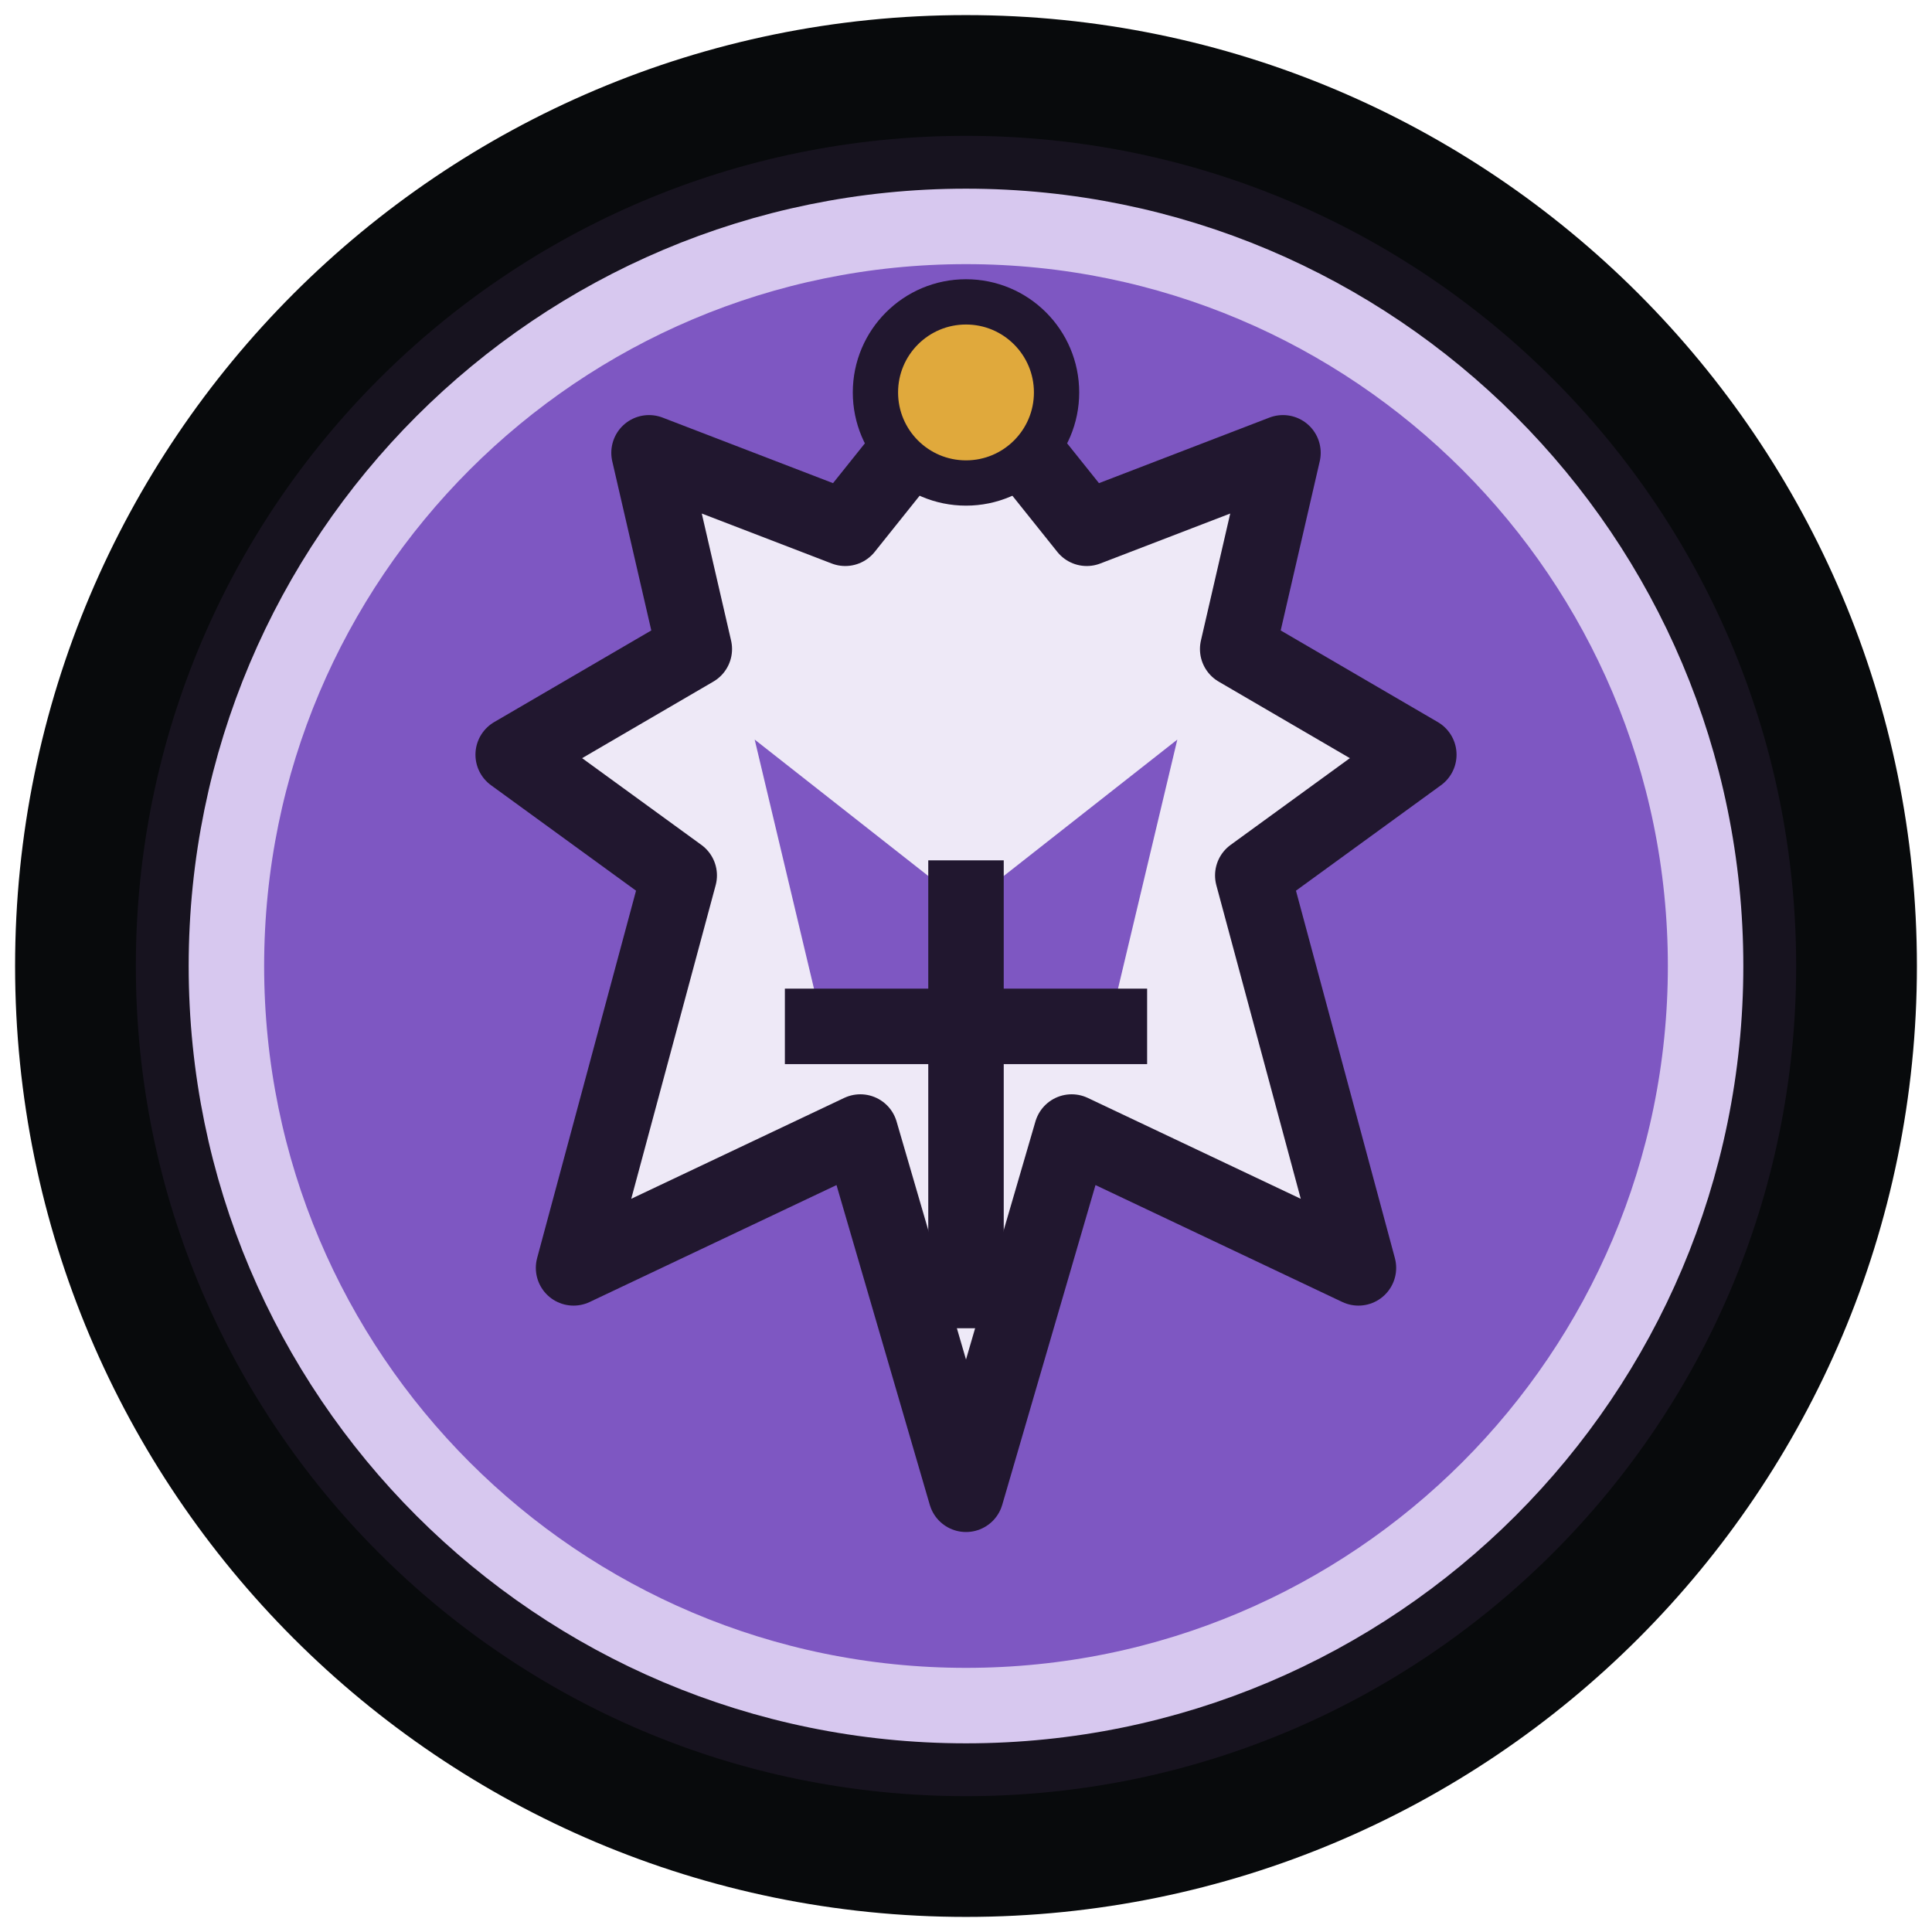
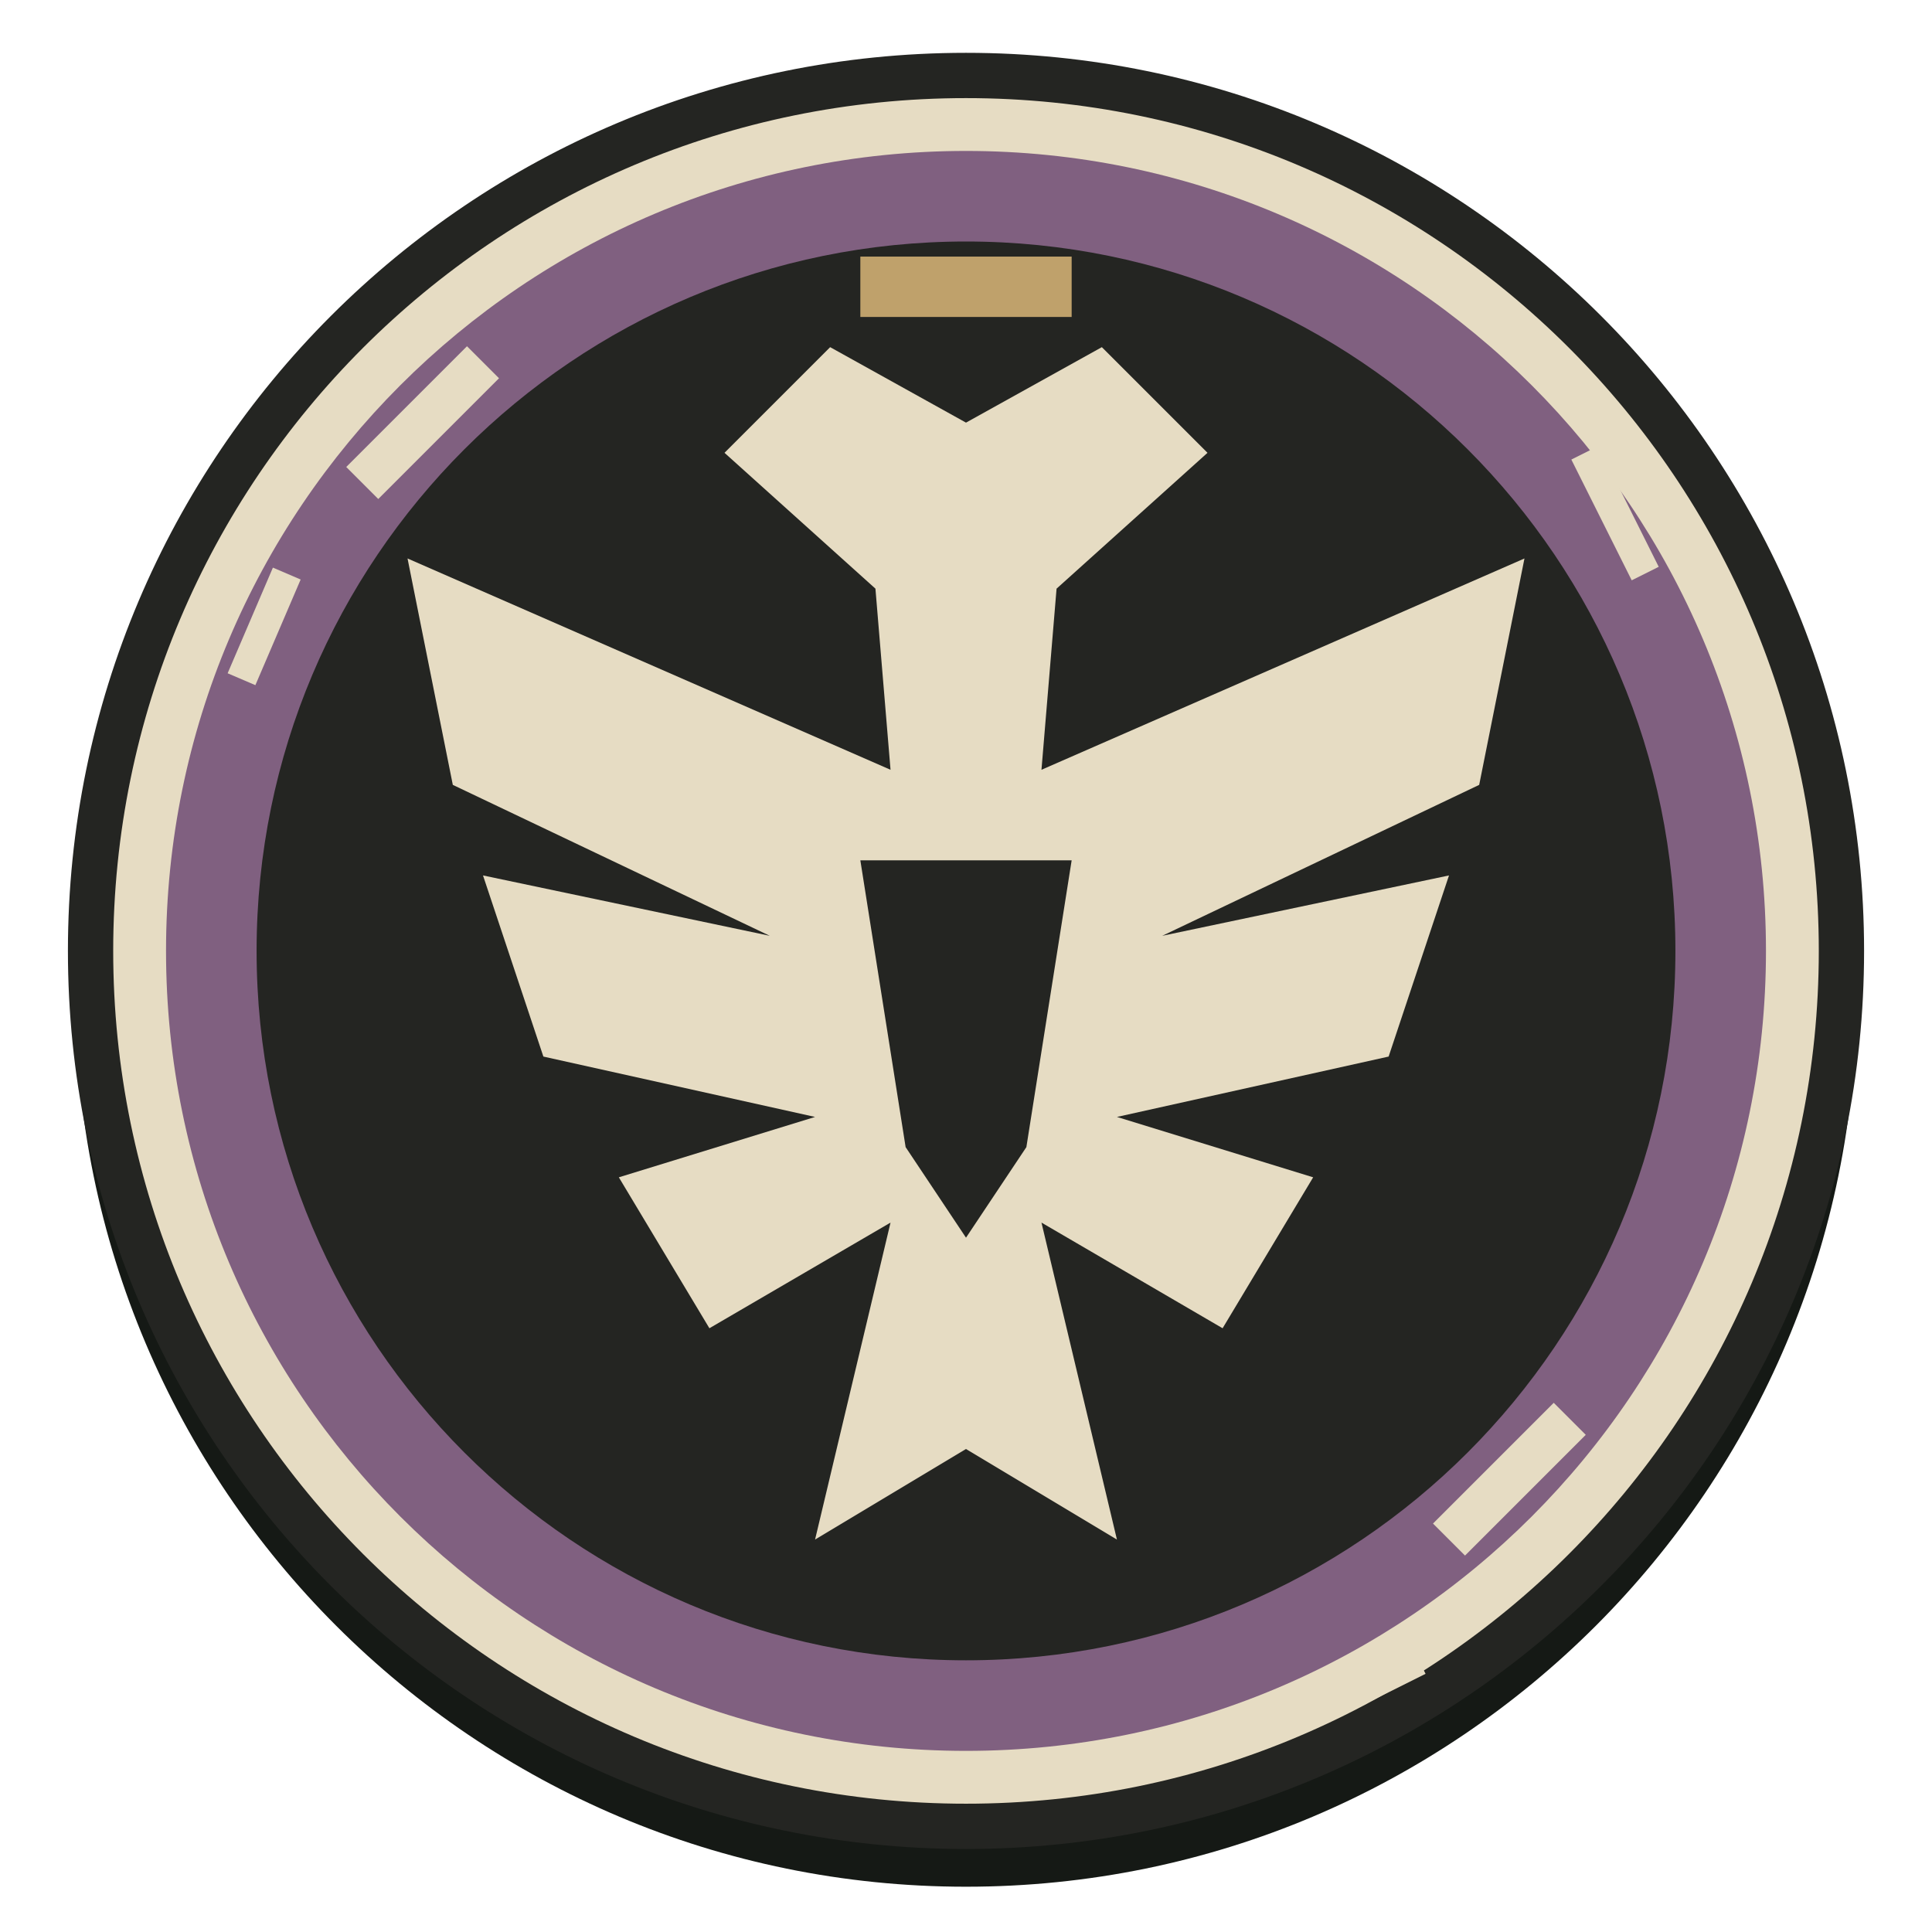
- <svg xmlns="http://www.w3.org/2000/svg" viewBox="0 0 128 128">
-   <circle cx="64" cy="64" r="59" fill="#17131f" stroke="#080a0c" stroke-width="8" />
-   <circle cx="64" cy="64" r="49" fill="#7e57c2" stroke="#d7c8ef" stroke-width="5" />
-   <path d="M64 25l8 10 13-5-3 13 12 7-11 8 7 26-19-9-7 24-7-24-19 9 7-26-11-8 12-7-3-13 13 5z" fill="#eee9f7" stroke="#21172f" stroke-width="5" stroke-linejoin="round" />
-   <path d="M50 49l14 11 14-11-5 21H55z" fill="#7e57c2" />
-   <path d="M64 57v31M52 68h24" stroke="#21172f" stroke-width="5" />
-   <circle cx="64" cy="26" r="6" fill="#e0a93c" stroke="#21172f" stroke-width="3" />
+ <svg xmlns="http://www.w3.org/2000/svg" viewBox="0 0 128 128" role="img" aria-label="Imperial Balkania">
+   <circle cx="64" cy="66" r="59" fill="#151915" />
+   <circle cx="64" cy="63" r="58" fill="#e6dcc3" stroke="#242522" stroke-width="3" />
+   <circle cx="64" cy="63" r="53" fill="#806080" />
+   <circle cx="64" cy="63" r="47" fill="#242522" />
+   <path d="M24 32 32 24M96 102 104 94" stroke="#e6dcc3" stroke-width="3" />
+   <path d="M58 39 48 30 55 23 64 28 73 23 80 30 70 39 69 51 101 37 98 52 77 62 96 58 92 70 74 74 87 78 81 88 69 81 74 102 64 96 54 102 59 81 47 88 41 78 54 74 36 70 32 58 51 62 30 52 27 37 59 51Z" fill="#e6dcc3" />
+   <path d="M57 57H71L68 76 64 82 60 76Z" fill="#242522" />
+   <path d="M57 19H71" stroke="#bfa16b" stroke-width="4" />
+   <path d="M16 45 19 38M28 104 35 109M105 30 109 38M88 113 94 110" fill="none" stroke="#e6dcc3" stroke-width="2" />
</svg>
